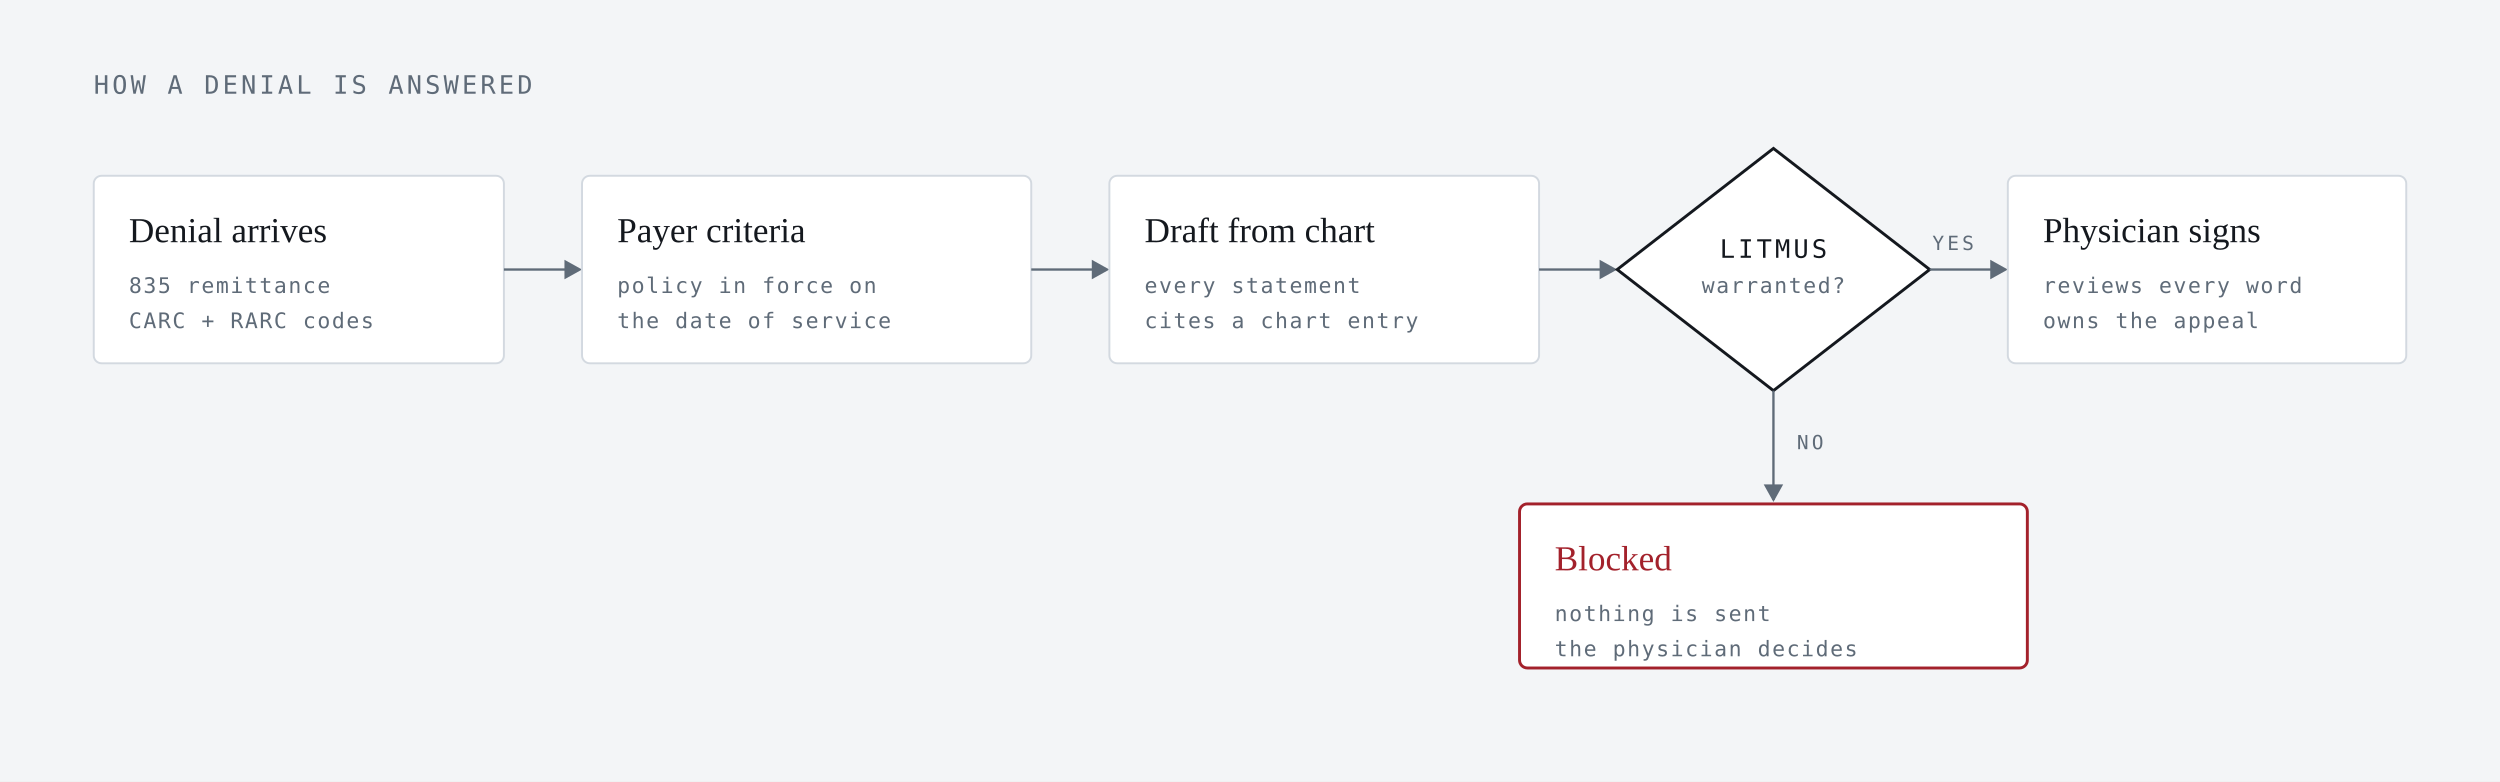
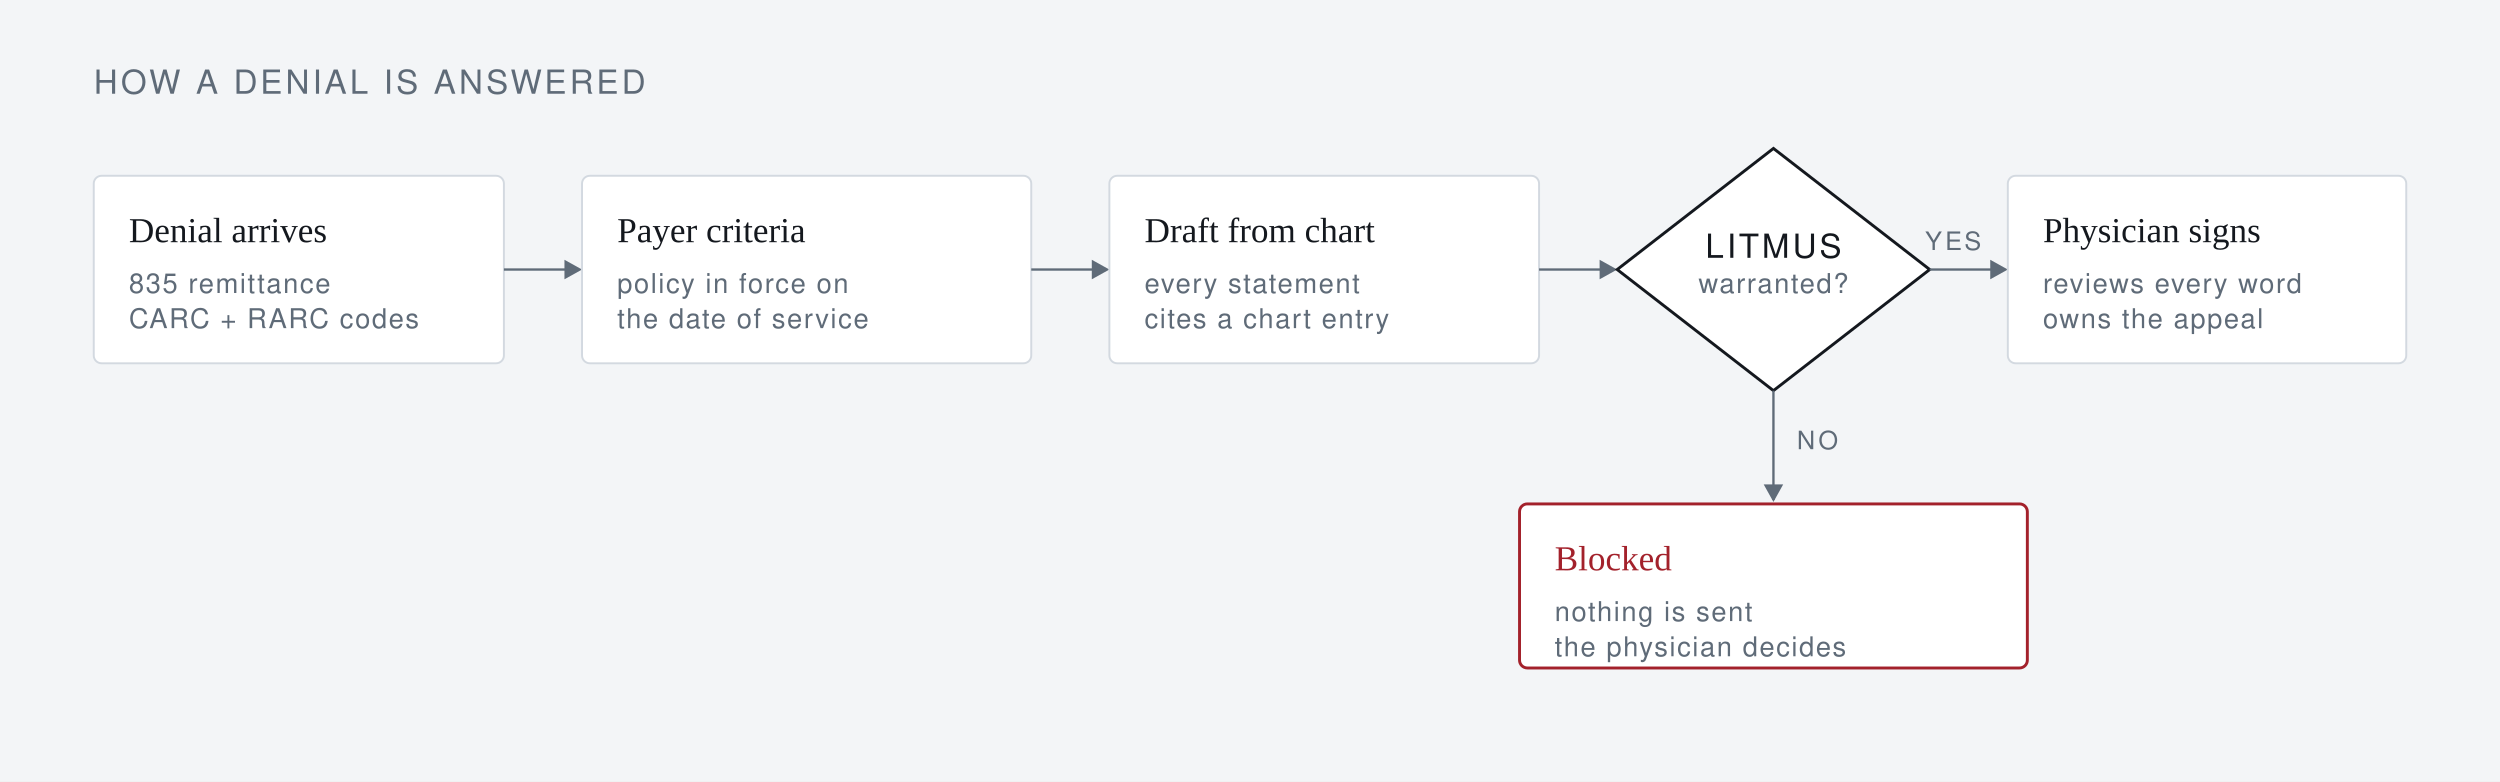
<svg xmlns="http://www.w3.org/2000/svg" viewBox="0 0 1280 400" width="1280" height="400" role="img" aria-label="Flow: a denial arrives as an 835 remittance with reason codes; it is checked against the payer criteria in force on the date of service; a response is drafted from the chart with every statement citing a chart entry; the LITMUS gate checks every statement is warranted; if yes, the physician reviews and signs; if no, the draft is blocked and the physician decides.">
  <rect width="1280" height="400" fill="#f3f5f7" />
-   <text x="48" y="48" font-family="ui-monospace, SFMono-Regular, Menlo, Consolas, monospace" font-size="13" letter-spacing="1.6" fill="#5f6b78" text-anchor="start">HOW A DENIAL IS ANSWERED</text>
+   <text x="48" y="48" font-family="'Segoe UI', -apple-system, BlinkMacSystemFont, 'Helvetica Neue', Helvetica, Arial, sans-serif" font-size="17" letter-spacing="1.6" fill="#5f6b78" text-anchor="start">HOW A DENIAL IS ANSWERED</text>
  <rect x="48" y="90" width="210" height="96" rx="4" fill="#ffffff" stroke="#d3d9e0" stroke-width="1" />
  <text x="66" y="124" font-family="Georgia, 'Times New Roman', serif" font-size="18" fill="#14181e" text-anchor="start" font-style="normal" font-weight="normal">Denial arrives</text>
-   <text x="66" y="150" font-family="ui-monospace, SFMono-Regular, Menlo, Consolas, monospace" font-size="11" letter-spacing="0.8" fill="#5f6b78" text-anchor="start">835 remittance</text>
-   <text x="66" y="168" font-family="ui-monospace, SFMono-Regular, Menlo, Consolas, monospace" font-size="11" letter-spacing="0.8" fill="#5f6b78" text-anchor="start">CARC + RARC codes</text>
+   <text x="66" y="150" font-family="'Segoe UI', -apple-system, BlinkMacSystemFont, 'Helvetica Neue', Helvetica, Arial, sans-serif" font-size="14" letter-spacing="0.8" fill="#5f6b78" text-anchor="start">835 remittance</text>
+   <text x="66" y="168" font-family="'Segoe UI', -apple-system, BlinkMacSystemFont, 'Helvetica Neue', Helvetica, Arial, sans-serif" font-size="14" letter-spacing="0.8" fill="#5f6b78" text-anchor="start">CARC + RARC codes</text>
  <line x1="258" y1="138.0" x2="290" y2="138.0" stroke="#5f6b78" stroke-width="1.2" />
  <path d="M289 133.0 L298 138.0 L289 143.0 Z" fill="#5f6b78" />
  <rect x="298" y="90" width="230" height="96" rx="4" fill="#ffffff" stroke="#d3d9e0" stroke-width="1" />
  <text x="316" y="124" font-family="Georgia, 'Times New Roman', serif" font-size="18" fill="#14181e" text-anchor="start" font-style="normal" font-weight="normal">Payer criteria</text>
-   <text x="316" y="150" font-family="ui-monospace, SFMono-Regular, Menlo, Consolas, monospace" font-size="11" letter-spacing="0.8" fill="#5f6b78" text-anchor="start">policy in force on</text>
-   <text x="316" y="168" font-family="ui-monospace, SFMono-Regular, Menlo, Consolas, monospace" font-size="11" letter-spacing="0.8" fill="#5f6b78" text-anchor="start">the date of service</text>
+   <text x="316" y="150" font-family="'Segoe UI', -apple-system, BlinkMacSystemFont, 'Helvetica Neue', Helvetica, Arial, sans-serif" font-size="14" letter-spacing="0.8" fill="#5f6b78" text-anchor="start">policy in force on</text>
+   <text x="316" y="168" font-family="'Segoe UI', -apple-system, BlinkMacSystemFont, 'Helvetica Neue', Helvetica, Arial, sans-serif" font-size="14" letter-spacing="0.8" fill="#5f6b78" text-anchor="start">the date of service</text>
  <line x1="528" y1="138.0" x2="560" y2="138.0" stroke="#5f6b78" stroke-width="1.2" />
  <path d="M559 133.0 L568 138.0 L559 143.0 Z" fill="#5f6b78" />
  <rect x="568" y="90" width="220" height="96" rx="4" fill="#ffffff" stroke="#d3d9e0" stroke-width="1" />
  <text x="586" y="124" font-family="Georgia, 'Times New Roman', serif" font-size="18" fill="#14181e" text-anchor="start" font-style="normal" font-weight="normal">Draft from chart</text>
-   <text x="586" y="150" font-family="ui-monospace, SFMono-Regular, Menlo, Consolas, monospace" font-size="11" letter-spacing="0.8" fill="#5f6b78" text-anchor="start">every statement</text>
-   <text x="586" y="168" font-family="ui-monospace, SFMono-Regular, Menlo, Consolas, monospace" font-size="11" letter-spacing="0.8" fill="#5f6b78" text-anchor="start">cites a chart entry</text>
+   <text x="586" y="150" font-family="'Segoe UI', -apple-system, BlinkMacSystemFont, 'Helvetica Neue', Helvetica, Arial, sans-serif" font-size="14" letter-spacing="0.8" fill="#5f6b78" text-anchor="start">every statement</text>
+   <text x="586" y="168" font-family="'Segoe UI', -apple-system, BlinkMacSystemFont, 'Helvetica Neue', Helvetica, Arial, sans-serif" font-size="14" letter-spacing="0.8" fill="#5f6b78" text-anchor="start">cites a chart entry</text>
  <line x1="788" y1="138.0" x2="820" y2="138.0" stroke="#5f6b78" stroke-width="1.2" />
  <path d="M819 133.0 L828 138.0 L819 143.0 Z" fill="#5f6b78" />
  <path d="M908 76.0 L988 138.0 L908 200.0 L828 138.0 Z" fill="#ffffff" stroke="#14181e" stroke-width="1.5" />
-   <text x="908" y="132.0" font-family="ui-monospace, SFMono-Regular, Menlo, Consolas, monospace" font-size="13" letter-spacing="1.6" fill="#14181e" text-anchor="middle">LITMUS</text>
-   <text x="908" y="150.0" font-family="ui-monospace, SFMono-Regular, Menlo, Consolas, monospace" font-size="11" letter-spacing="0.8" fill="#5f6b78" text-anchor="middle">warranted?</text>
+   <text x="908" y="132.0" font-family="'Segoe UI', -apple-system, BlinkMacSystemFont, 'Helvetica Neue', Helvetica, Arial, sans-serif" font-size="17" letter-spacing="1.6" fill="#14181e" text-anchor="middle">LITMUS</text>
+   <text x="908" y="150.0" font-family="'Segoe UI', -apple-system, BlinkMacSystemFont, 'Helvetica Neue', Helvetica, Arial, sans-serif" font-size="14" letter-spacing="0.8" fill="#5f6b78" text-anchor="middle">warranted?</text>
  <line x1="988" y1="138.0" x2="1020" y2="138.0" stroke="#5f6b78" stroke-width="1.2" />
  <path d="M1019 133.0 L1028 138.0 L1019 143.0 Z" fill="#5f6b78" />
-   <text x="1000" y="128.0" font-family="ui-monospace, SFMono-Regular, Menlo, Consolas, monospace" font-size="10" letter-spacing="1.6" fill="#5f6b78" text-anchor="middle">YES</text>
+   <text x="1000" y="128.0" font-family="'Segoe UI', -apple-system, BlinkMacSystemFont, 'Helvetica Neue', Helvetica, Arial, sans-serif" font-size="13" letter-spacing="1.6" fill="#5f6b78" text-anchor="middle">YES</text>
  <rect x="1028" y="90" width="204" height="96" rx="4" fill="#ffffff" stroke="#d3d9e0" stroke-width="1" />
  <text x="1046" y="124" font-family="Georgia, 'Times New Roman', serif" font-size="18" fill="#14181e" text-anchor="start" font-style="normal" font-weight="normal">Physician signs</text>
-   <text x="1046" y="150" font-family="ui-monospace, SFMono-Regular, Menlo, Consolas, monospace" font-size="11" letter-spacing="0.8" fill="#5f6b78" text-anchor="start">reviews every word</text>
-   <text x="1046" y="168" font-family="ui-monospace, SFMono-Regular, Menlo, Consolas, monospace" font-size="11" letter-spacing="0.8" fill="#5f6b78" text-anchor="start">owns the appeal</text>
+   <text x="1046" y="150" font-family="'Segoe UI', -apple-system, BlinkMacSystemFont, 'Helvetica Neue', Helvetica, Arial, sans-serif" font-size="14" letter-spacing="0.8" fill="#5f6b78" text-anchor="start">reviews every word</text>
+   <text x="1046" y="168" font-family="'Segoe UI', -apple-system, BlinkMacSystemFont, 'Helvetica Neue', Helvetica, Arial, sans-serif" font-size="14" letter-spacing="0.8" fill="#5f6b78" text-anchor="start">owns the appeal</text>
  <line x1="908" y1="200.0" x2="908" y2="256.0" stroke="#5f6b78" stroke-width="1.2" />
  <path d="M903 248.0 L908 257.0 L913 248.0 Z" fill="#5f6b78" />
-   <text x="920" y="230.0" font-family="ui-monospace, SFMono-Regular, Menlo, Consolas, monospace" font-size="10" letter-spacing="1.6" fill="#5f6b78" text-anchor="start">NO</text>
+   <text x="920" y="230.0" font-family="'Segoe UI', -apple-system, BlinkMacSystemFont, 'Helvetica Neue', Helvetica, Arial, sans-serif" font-size="13" letter-spacing="1.6" fill="#5f6b78" text-anchor="start">NO</text>
  <rect x="778" y="258.0" width="260" height="84" rx="4" fill="#ffffff" stroke="#a3212b" stroke-width="1.5" />
  <text x="796" y="292.0" font-family="Georgia, 'Times New Roman', serif" font-size="18" fill="#a3212b" text-anchor="start" font-style="normal" font-weight="normal">Blocked</text>
-   <text x="796" y="318.0" font-family="ui-monospace, SFMono-Regular, Menlo, Consolas, monospace" font-size="11" letter-spacing="0.8" fill="#5f6b78" text-anchor="start">nothing is sent</text>
-   <text x="796" y="336.0" font-family="ui-monospace, SFMono-Regular, Menlo, Consolas, monospace" font-size="11" letter-spacing="0.8" fill="#5f6b78" text-anchor="start">the physician decides</text>
+   <text x="796" y="318.0" font-family="'Segoe UI', -apple-system, BlinkMacSystemFont, 'Helvetica Neue', Helvetica, Arial, sans-serif" font-size="14" letter-spacing="0.8" fill="#5f6b78" text-anchor="start">nothing is sent</text>
+   <text x="796" y="336.0" font-family="'Segoe UI', -apple-system, BlinkMacSystemFont, 'Helvetica Neue', Helvetica, Arial, sans-serif" font-size="14" letter-spacing="0.8" fill="#5f6b78" text-anchor="start">the physician decides</text>
</svg>
